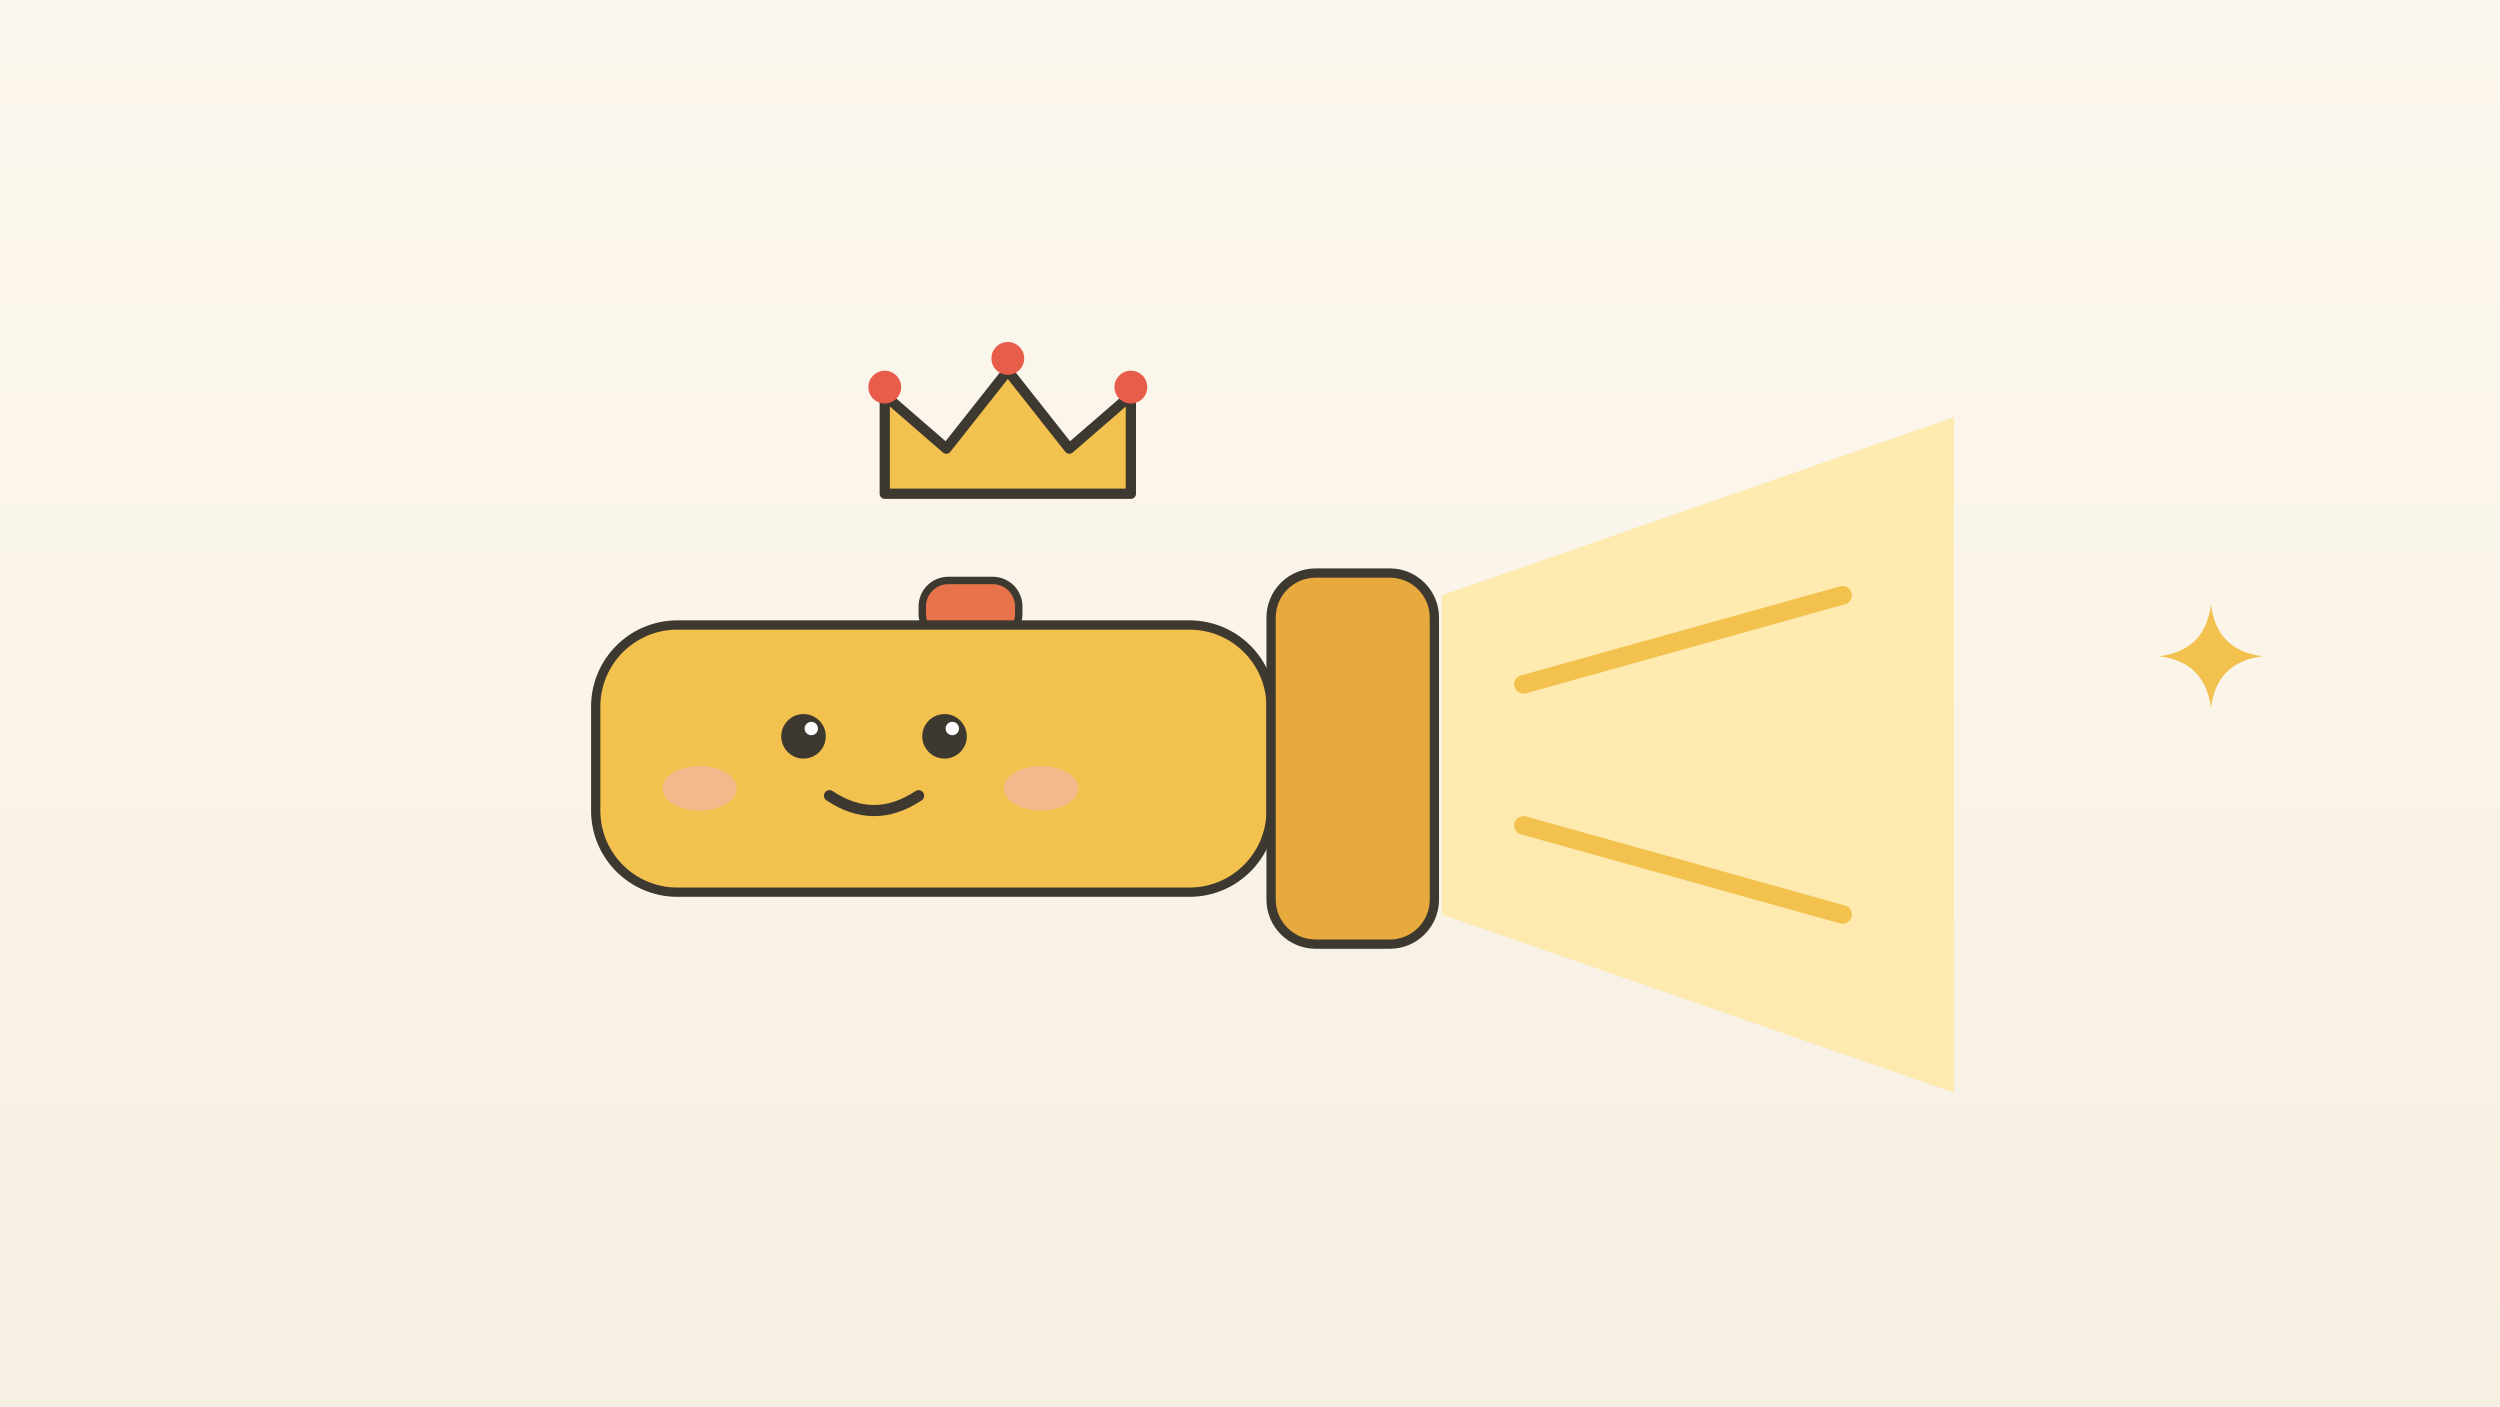
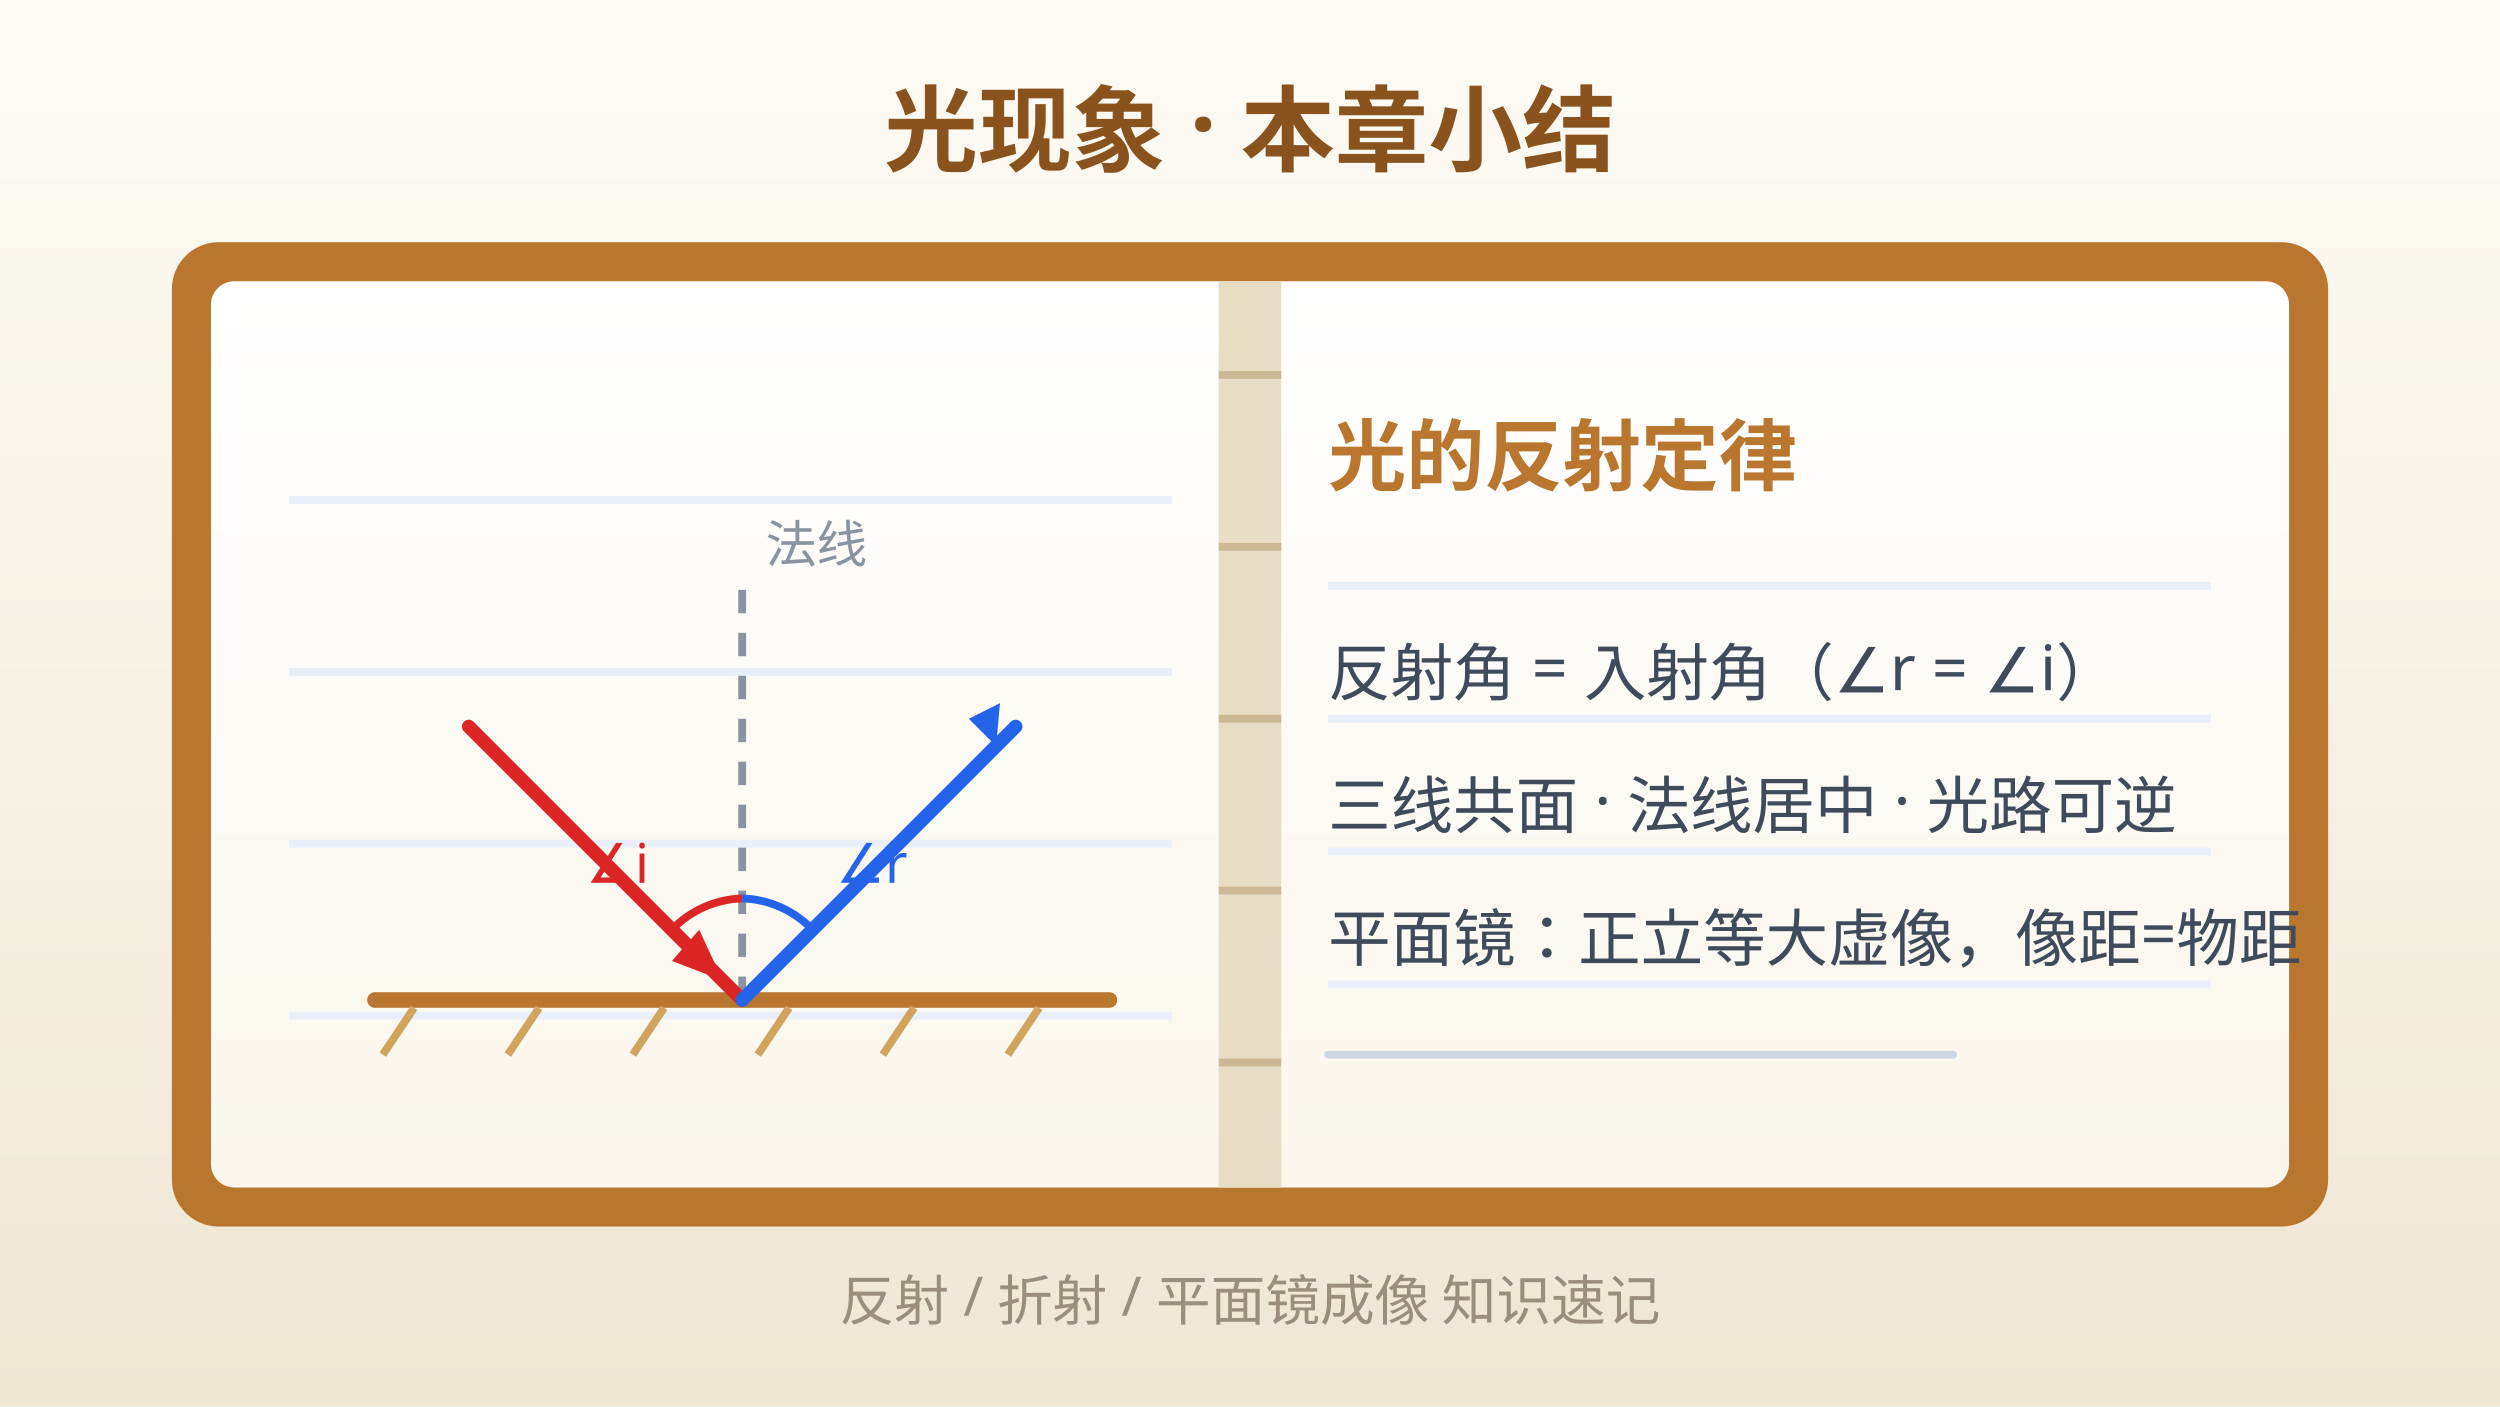
<svg xmlns="http://www.w3.org/2000/svg" viewBox="0 0 640 360" width="640" height="360">
  <defs>
    <linearGradient id="bg" x1="0" y1="0" x2="0" y2="1">
-       <stop offset="0" stop-color="#fdf8ef" />
-       <stop offset="1" stop-color="#f6efe2" />
+       <stop offset="0" stop-color="#fdfbf5" />
+       <stop offset="1" stop-color="#efe7d4" />
+     </linearGradient>
+     <linearGradient id="page" x1="0" y1="0" x2="0" y2="1">
+       <stop offset="0" stop-color="#ffffff" />
+       <stop offset="1" stop-color="#faf6ec" />
    </linearGradient>
  </defs>
  <rect width="640" height="360" fill="url(#bg)" />
-   <g transform="translate(10,8) scale(0.95)">
-     <path d="M378,152 L516,104 L516,286 L378,238 Z" fill="#ffe9a8" opacity="0.9" />
-     <line x1="400" y1="176" x2="486" y2="152" stroke="#f2c14e" stroke-width="5" stroke-linecap="round" />
-     <line x1="400" y1="214" x2="486" y2="238" stroke="#f2c14e" stroke-width="5" stroke-linecap="round" />
-     <rect x="238" y="148" width="26" height="16" rx="7" fill="#e8734a" stroke="#3d3830" stroke-width="2" />
-     <rect x="150" y="160" width="182" height="72" rx="22" fill="#f2c14e" stroke="#3d3830" stroke-width="2.5" />
-     <rect x="332" y="146" width="44" height="100" rx="12" fill="#e8a93d" stroke="#3d3830" stroke-width="2.5" />
-     <circle cx="206" cy="190" r="6" fill="#3d3830" />
-     <circle cx="208.1" cy="187.9" r="1.8" fill="#ffffff" />
-     <circle cx="244" cy="190" r="6" fill="#3d3830" />
-     <circle cx="246.1" cy="187.9" r="1.8" fill="#ffffff" />
-     <path d="M213.0,206 q12.0,8 24,0" fill="none" stroke="#3d3830" stroke-width="3" stroke-linecap="round" />
-     <ellipse cx="178" cy="204" rx="10" ry="6" fill="#f2b8a0" opacity="0.75" />
-     <ellipse cx="270" cy="204" rx="10" ry="6" fill="#f2b8a0" opacity="0.75" />
+   <rect x="44" y="62" width="552" height="252" rx="12" fill="#b9762f" />
+   <rect x="54" y="72" width="532" height="232" rx="6" fill="url(#page)" />
+   <rect x="312" y="72" width="16" height="232" fill="#e7dcc4" />
+   <g stroke="#cbb894" stroke-width="2">
+     <line x1="312" y1="96" x2="328" y2="96" />
+     <line x1="312" y1="140" x2="328" y2="140" />
+     <line x1="312" y1="184" x2="328" y2="184" />
+     <line x1="312" y1="228" x2="328" y2="228" />
+     <line x1="312" y1="272" x2="328" y2="272" />
  </g>
-   <g transform="translate(258,118) scale(1.05)">
-     <path d="M-30,8 L-30,-16 L-15,-3 L0,-22 L15,-3 L30,-16 L30,8 Z" fill="#f2c14e" stroke="#3d3830" stroke-width="2.5" stroke-linejoin="round" />
-     <circle cx="-30" cy="-18" r="4" fill="#e85d4a" />
-     <circle cx="0" cy="-25" r="4" fill="#e85d4a" />
-     <circle cx="30" cy="-18" r="4" fill="#e85d4a" />
+   <g stroke="#e8eff8" stroke-width="2">
+     <line x1="74" y1="128" x2="300" y2="128" />
+     <line x1="74" y1="172" x2="300" y2="172" />
+     <line x1="74" y1="216" x2="300" y2="216" />
+     <line x1="74" y1="260" x2="300" y2="260" />
+     <line x1="340" y1="150" x2="566" y2="150" />
+     <line x1="340" y1="184" x2="566" y2="184" />
+     <line x1="340" y1="218" x2="566" y2="218" />
+     <line x1="340" y1="252" x2="566" y2="252" />
  </g>
-   <path d="M0,-14 Q1.5,-1.5 14,0 Q1.5,1.5 0,14 Q-1.5,1.5 -14,0 Q-1.5,-1.5 0,-14 Z" transform="translate(566,168) scale(0.95)" fill="#f2c14e" />
+   <line x1="96" y1="256" x2="284" y2="256" stroke="#b9762f" stroke-width="4" stroke-linecap="round" />
+   <g stroke="#d2a35c" stroke-width="2">
+     <line x1="106" y1="258" x2="98" y2="270" />
+     <line x1="138" y1="258" x2="130" y2="270" />
+     <line x1="170" y1="258" x2="162" y2="270" />
+     <line x1="202" y1="258" x2="194" y2="270" />
+     <line x1="234" y1="258" x2="226" y2="270" />
+     <line x1="266" y1="258" x2="258" y2="270" />
+   </g>
+   <line x1="190" y1="256" x2="190" y2="146" stroke="#8a93a0" stroke-width="2" stroke-dasharray="6 5" />
+   <line x1="120" y1="186" x2="190" y2="256" stroke="#dc2626" stroke-width="3.5" stroke-linecap="round" />
+   <polygon points="185,251 172,246 179,238" fill="#dc2626" />
+   <line x1="190" y1="256" x2="260" y2="186" stroke="#2563eb" stroke-width="3.5" stroke-linecap="round" />
+   <polygon points="255,191 248,184 256,180" fill="#2563eb" />
+   <path d="M190 230 A26 26 0 0 0 172 238" fill="none" stroke="#dc2626" stroke-width="2" />
+   <path d="M190 230 A26 26 0 0 1 208 238" fill="none" stroke="#2563eb" stroke-width="2" />
+   <text x="150" y="226" font-size="14" fill="#dc2626" font-family="sans-serif">∠i</text>
+   <text x="214" y="226" font-size="14" fill="#2563eb" font-family="sans-serif">∠r</text>
+   <text x="196" y="144" font-size="13" fill="#8a93a0" font-family="sans-serif">法线</text>
+   <text x="340" y="124" font-size="20" font-weight="700" fill="#b9762f" font-family="sans-serif">光的反射定律</text>
+   <text x="340" y="178" font-size="16" fill="#3f4a5a" font-family="sans-serif">反射角 = 入射角（∠r = ∠i）</text>
+   <text x="340" y="212" font-size="16" fill="#3f4a5a" font-family="sans-serif">三线共面 · 法线居中 · 光路可逆</text>
+   <text x="340" y="246" font-size="16" fill="#3f4a5a" font-family="sans-serif">平面镜：正立等大虚像，像距=物距</text>
+   <line x1="340" y1="270" x2="500" y2="270" stroke="#cdd6e2" stroke-width="2" stroke-linecap="round" />
+   <text x="320" y="42" font-size="24" font-weight="700" fill="#8a531d" text-anchor="middle" font-family="sans-serif">光现象 · 本章小结</text>
+   <text x="320" y="338" font-size="14" fill="#9a8f7c" text-anchor="middle" font-family="sans-serif">反射 / 折射 / 平面镜成像 知识速记</text>
</svg>
